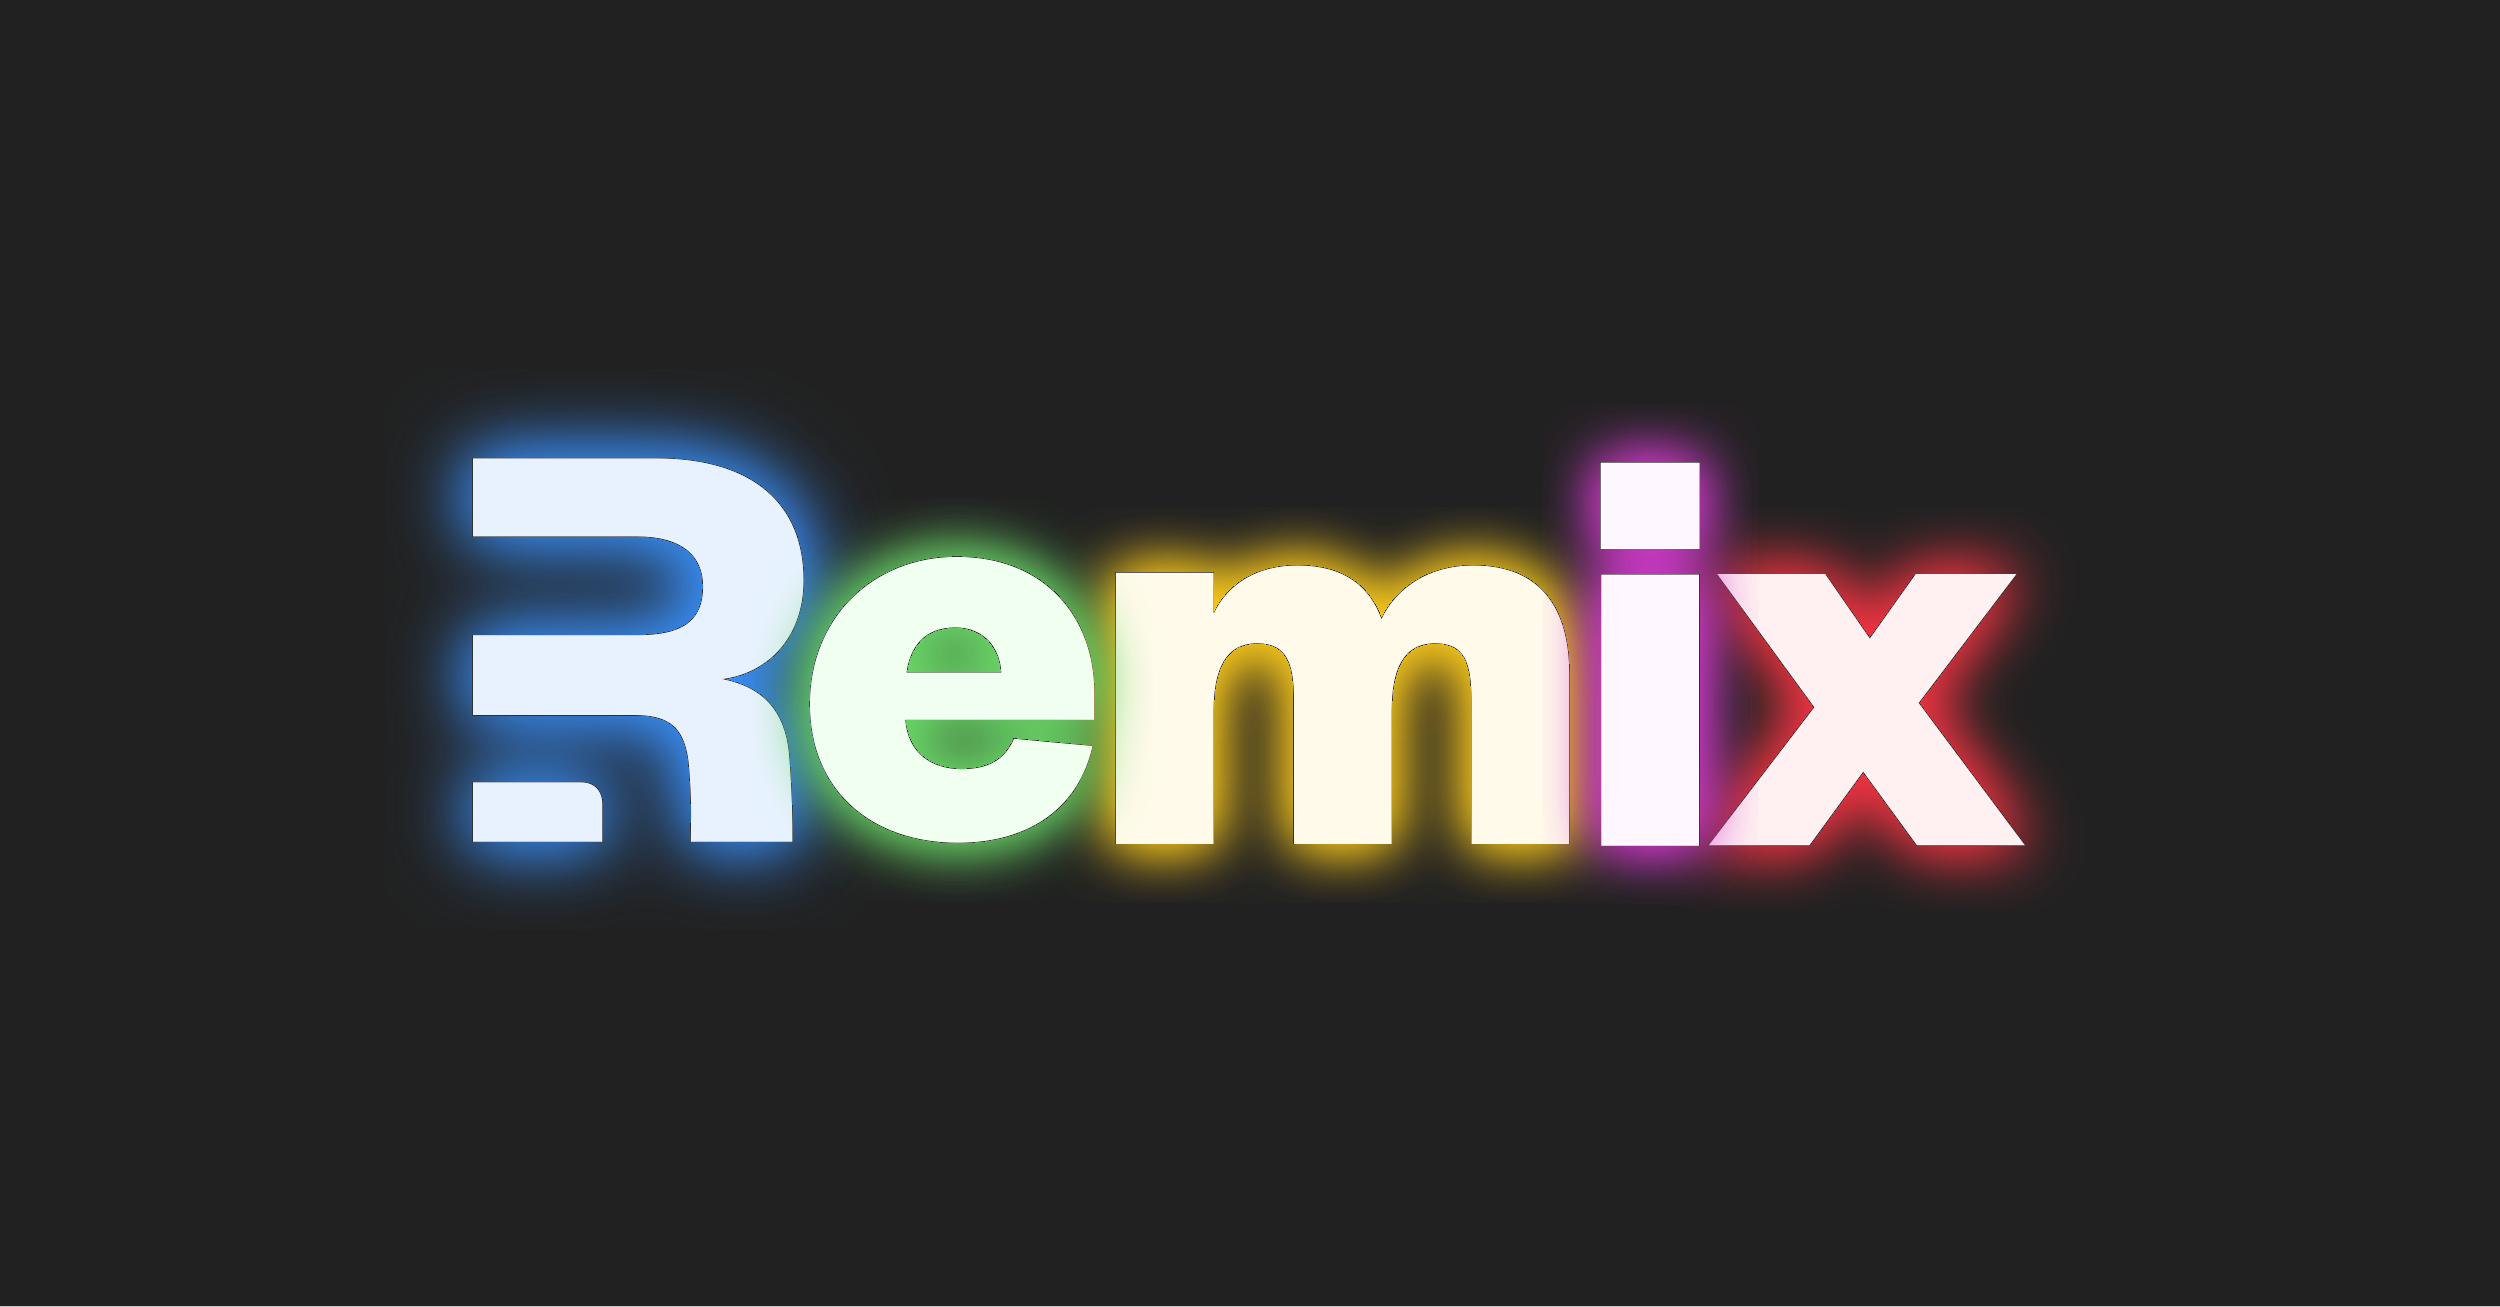
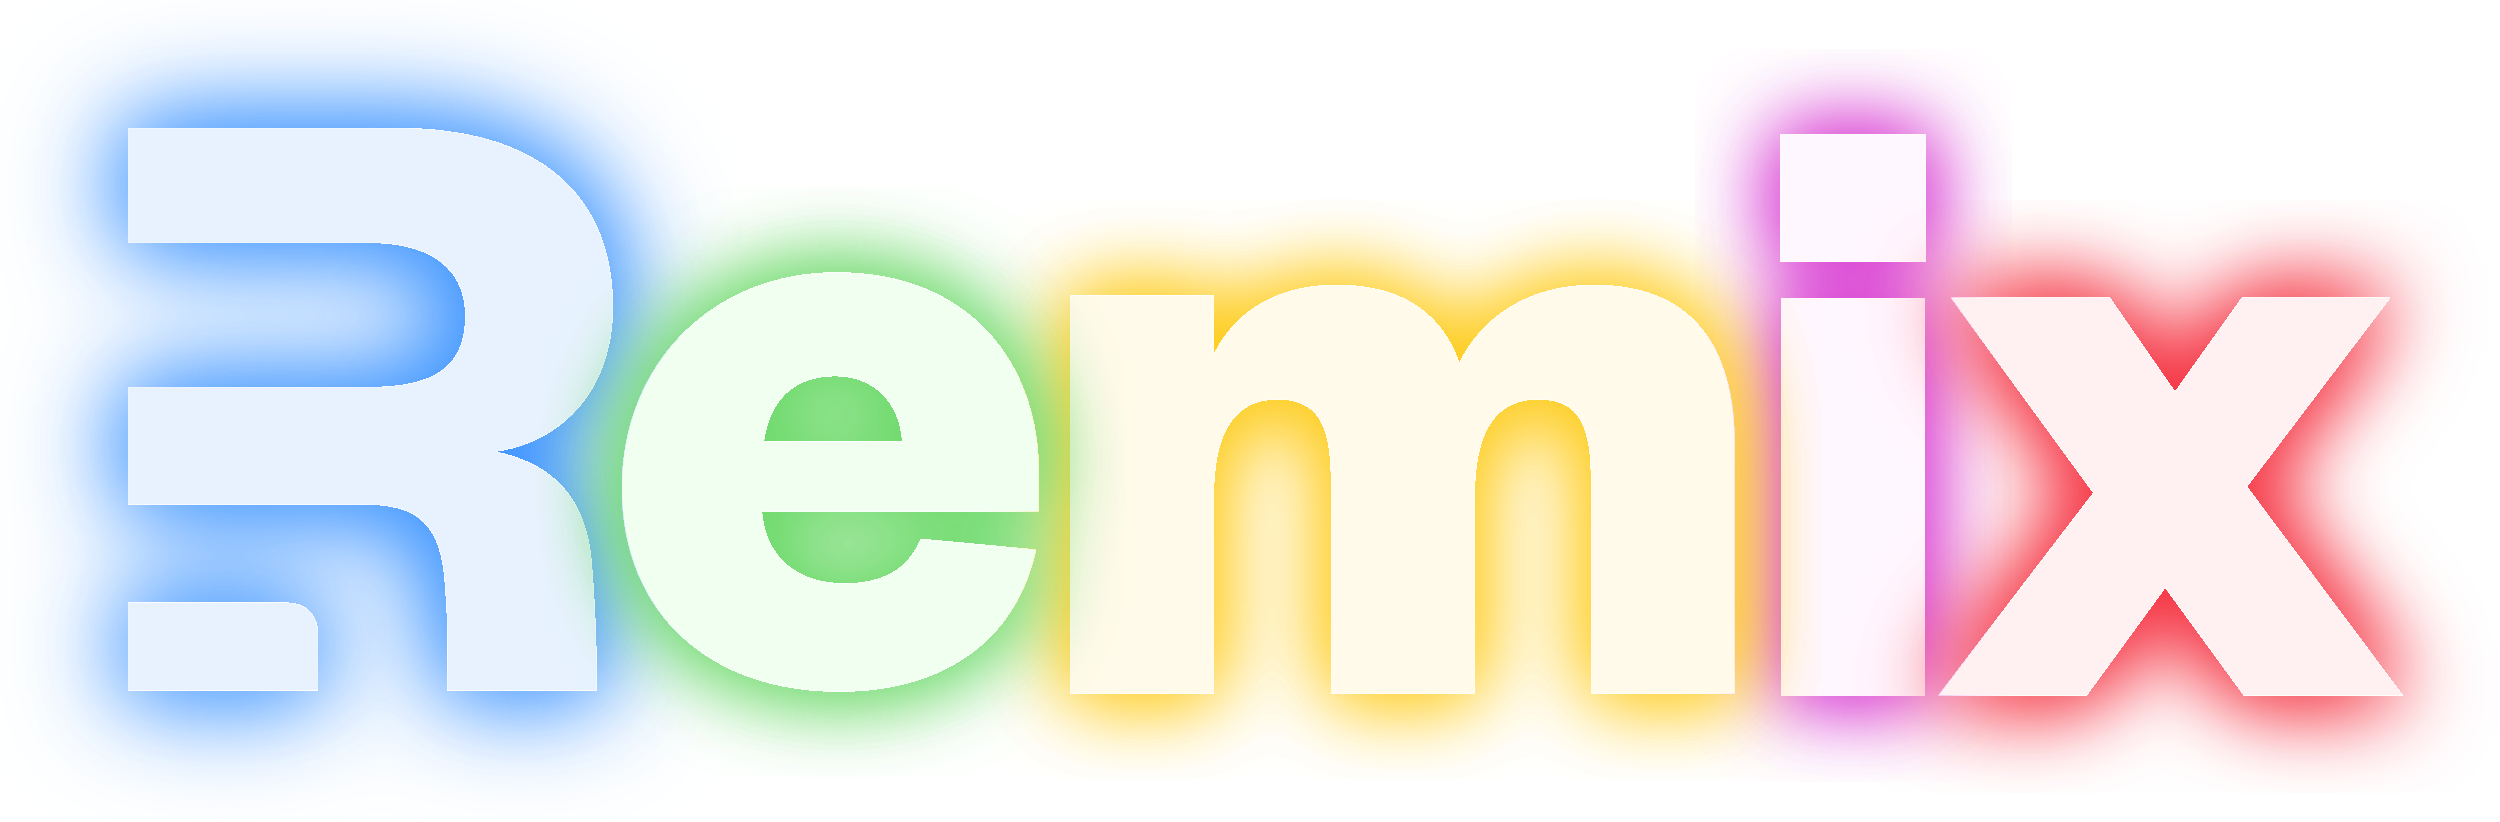
- <svg xmlns="http://www.w3.org/2000/svg" width="1200" height="627" viewBox="0 0 1200 627" fill="none">
-   <rect width="1200" height="627" fill="#212121" />
-   <g filter="url(#filter0_dd_351_34)">
-     <path fill-rule="evenodd" clip-rule="evenodd" d="M378.744 361.947C380.387 383.214 380.387 393.183 380.387 404.065H331.558C331.558 401.694 331.6 399.526 331.642 397.327C331.774 390.492 331.912 383.365 330.813 368.971C329.361 347.899 320.356 343.216 303.798 343.216H289.128H227V304.876H306.122C327.037 304.876 337.494 298.464 337.494 281.489C337.494 266.563 327.037 257.517 306.122 257.517H227V220H314.836C362.186 220 385.716 242.536 385.716 278.535C385.716 305.461 369.158 323.021 346.79 325.948C365.672 329.753 376.71 340.582 378.744 361.947Z" fill="#E8F2FF" />
-     <path d="M227 404.065V375.483H278.63C287.254 375.483 289.126 381.929 289.126 385.772V404.065H227Z" fill="#E8F2FF" />
+ <svg xmlns="http://www.w3.org/2000/svg" width="819" height="269" viewBox="0 0 819 269" fill="none">
+   <g filter="url(#filter0_dd_3_93)">
+     <path d="M583.592 97.78V228H630.538V97.78H583.592ZM583.302 85.517H630.828V44.056H583.302V85.517Z" fill="#FFF7FF" />
  </g>
-   <g filter="url(#filter1_dd_351_34)">
-     <path d="M967.943 275.524H919.548L897.523 306.474L876.079 275.524H824.206L870.862 339.467L820.148 405.745H868.544L894.336 370.416L920.127 405.745H972L920.996 337.423L967.943 275.524Z" fill="#FFF0F1" />
+   <g filter="url(#filter1_dd_3_93)">
+     <path fill-rule="evenodd" clip-rule="evenodd" d="M193.744 183.947C195.387 205.214 195.387 215.183 195.387 226.065H146.558C146.558 223.694 146.6 221.526 146.642 219.327C146.774 212.492 146.912 205.365 145.813 190.971C144.361 169.899 135.356 165.216 118.798 165.216H104.128H42V126.876H121.122C142.037 126.876 152.494 120.464 152.494 103.489C152.494 88.563 142.037 79.517 121.122 79.517H42V42H129.836C177.186 42 200.716 64.536 200.716 100.535C200.716 127.461 184.158 145.021 161.79 147.948C180.672 151.753 191.71 162.582 193.744 183.947Z" fill="#E8F2FF" />
+     <path d="M42 226.064V197.483H93.63C102.254 197.483 104.126 203.928 104.126 207.772V226.064H42Z" fill="#E8F2FF" />
  </g>
-   <g filter="url(#filter2_dd_351_34)">
-     <path d="M663.111 297.105C657.605 281.922 645.723 271.411 622.83 271.411C603.414 271.411 589.504 280.171 582.549 294.477V274.915H535.602V405.135H582.549V341.193C582.549 321.631 588.055 308.784 603.414 308.784C617.614 308.784 621.091 318.127 621.091 335.938V405.135H668.038V341.193C668.038 321.631 673.254 308.784 688.903 308.784C703.102 308.784 706.29 318.127 706.29 335.938V405.135H753.237V323.383C753.237 296.229 742.804 271.411 707.16 271.411C685.425 271.411 670.066 282.506 663.111 297.105Z" fill="#FFFAEA" />
+   <g filter="url(#filter2_dd_3_93)">
+     <path d="M782.943 97.524H734.548L712.523 128.474L691.079 97.524H639.206L685.862 161.467L635.148 227.745H683.544L709.336 192.416L735.127 227.745H787L735.996 159.423L782.943 97.524Z" fill="#FFF0F1" />
  </g>
-   <g filter="url(#filter3_dd_351_34)">
-     <path d="M486.716 354.599C482.369 364.818 474.255 369.197 461.504 369.197C447.304 369.197 435.712 361.606 434.553 345.547H525.258V332.409C525.258 297.08 502.365 267.298 459.185 267.298C418.904 267.298 388.766 296.788 388.766 337.956C388.766 379.416 418.325 404.526 459.765 404.526C493.961 404.526 517.724 387.884 524.389 358.102L486.716 354.599ZM435.133 322.773C436.871 310.51 443.537 301.167 458.606 301.167C472.516 301.167 480.05 311.094 480.63 322.773H435.133Z" fill="#F1FFF0" />
+   <g filter="url(#filter3_dd_3_93)">
+     <path d="M478.111 119.105C472.605 103.922 460.723 93.411 437.83 93.411C418.414 93.411 404.504 102.171 397.549 116.477V96.915H350.602V227.135H397.549V163.193C397.549 143.631 403.055 130.784 418.414 130.784C432.614 130.784 436.091 140.127 436.091 157.938V227.135H483.038V163.193C483.038 143.631 488.254 130.784 503.903 130.784C518.102 130.784 521.29 140.127 521.29 157.938V227.135H568.237V145.383C568.237 118.229 557.804 93.411 522.16 93.411C500.425 93.411 485.066 104.506 478.111 119.105Z" fill="#FFFAEA" />
  </g>
-   <g filter="url(#filter4_dd_351_34)">
-     <path d="M768.592 275.78V406H815.538V275.78H768.592ZM768.302 263.517H815.828V222.056H768.302V263.517Z" fill="#FFF7FF" />
+   <g filter="url(#filter4_dd_3_93)">
+     <path d="M301.716 176.598C297.369 186.818 289.255 191.197 276.504 191.197C262.304 191.197 250.712 183.606 249.553 167.547H340.258V154.408C340.258 119.08 317.365 89.298 274.185 89.298C233.904 89.298 203.766 118.788 203.766 159.956C203.766 201.416 233.325 226.526 274.765 226.526C308.961 226.526 332.724 209.883 339.389 180.102L301.716 176.598ZM250.133 144.773C251.871 132.51 258.537 123.167 273.606 123.167C287.516 123.167 295.05 133.094 295.63 144.773H250.133Z" fill="#F1FFF0" />
  </g>
  <defs>
-     <filter id="filter0_dd_351_34" x="185" y="178" width="242.715" height="268.065" filterUnits="userSpaceOnUse" color-interpolation-filters="sRGB">
+     <filter id="filter0_dd_3_93" x="555.302" y="16.056" width="103.526" height="239.944" filterUnits="userSpaceOnUse" color-interpolation-filters="sRGB">
+       <feFlood flood-opacity="0" result="BackgroundImageFix" />
+       <feColorMatrix in="SourceAlpha" type="matrix" values="0 0 0 0 0 0 0 0 0 0 0 0 0 0 0 0 0 0 127 0" result="hardAlpha" />
+       <feOffset />
+       <feGaussianBlur stdDeviation="14" />
+       <feComposite in2="hardAlpha" operator="out" />
+       <feColorMatrix type="matrix" values="0 0 0 0 0.847 0 0 0 0 0.231 0 0 0 0 0.824 0 0 0 1 0" />
+       <feBlend mode="normal" in2="BackgroundImageFix" result="effect1_dropShadow_3_93" />
+       <feColorMatrix in="SourceAlpha" type="matrix" values="0 0 0 0 0 0 0 0 0 0 0 0 0 0 0 0 0 0 127 0" result="hardAlpha" />
+       <feOffset />
+       <feGaussianBlur stdDeviation="14" />
+       <feComposite in2="hardAlpha" operator="out" />
+       <feColorMatrix type="matrix" values="0 0 0 0 0.847 0 0 0 0 0.231 0 0 0 0 0.824 0 0 0 1 0" />
+       <feBlend mode="normal" in2="effect1_dropShadow_3_93" result="effect2_dropShadow_3_93" />
+       <feBlend mode="normal" in="SourceGraphic" in2="effect2_dropShadow_3_93" result="shape" />
+     </filter>
+     <filter id="filter1_dd_3_93" x="0" y="0" width="242.715" height="268.065" filterUnits="userSpaceOnUse" color-interpolation-filters="sRGB">
      <feFlood flood-opacity="0" result="BackgroundImageFix" />
      <feColorMatrix in="SourceAlpha" type="matrix" values="0 0 0 0 0 0 0 0 0 0 0 0 0 0 0 0 0 0 127 0" result="hardAlpha" />
      <feOffset />
      <feGaussianBlur stdDeviation="21" />
      <feComposite in2="hardAlpha" operator="out" />
      <feColorMatrix type="matrix" values="0 0 0 0 0.224 0 0 0 0 0.573 0 0 0 0 1 0 0 0 1 0" />
-       <feBlend mode="normal" in2="BackgroundImageFix" result="effect1_dropShadow_351_34" />
+       <feBlend mode="normal" in2="BackgroundImageFix" result="effect1_dropShadow_3_93" />
      <feColorMatrix in="SourceAlpha" type="matrix" values="0 0 0 0 0 0 0 0 0 0 0 0 0 0 0 0 0 0 127 0" result="hardAlpha" />
      <feOffset />
      <feGaussianBlur stdDeviation="14" />
      <feComposite in2="hardAlpha" operator="out" />
      <feColorMatrix type="matrix" values="0 0 0 0 0.224 0 0 0 0 0.573 0 0 0 0 1 0 0 0 0.9 0" />
-       <feBlend mode="normal" in2="effect1_dropShadow_351_34" result="effect2_dropShadow_351_34" />
-       <feBlend mode="normal" in="SourceGraphic" in2="effect2_dropShadow_351_34" result="shape" />
+       <feBlend mode="normal" in2="effect1_dropShadow_3_93" result="effect2_dropShadow_3_93" />
+       <feBlend mode="normal" in="SourceGraphic" in2="effect2_dropShadow_3_93" result="shape" />
    </filter>
-     <filter id="filter1_dd_351_34" x="788.148" y="243.524" width="215.852" height="194.22" filterUnits="userSpaceOnUse" color-interpolation-filters="sRGB">
+     <filter id="filter2_dd_3_93" x="603.148" y="65.524" width="215.852" height="194.22" filterUnits="userSpaceOnUse" color-interpolation-filters="sRGB">
      <feFlood flood-opacity="0" result="BackgroundImageFix" />
      <feColorMatrix in="SourceAlpha" type="matrix" values="0 0 0 0 0 0 0 0 0 0 0 0 0 0 0 0 0 0 127 0" result="hardAlpha" />
      <feOffset />
      <feGaussianBlur stdDeviation="14" />
      <feComposite in2="hardAlpha" operator="out" />
      <feColorMatrix type="matrix" values="0 0 0 0 0.961 0 0 0 0 0.2 0 0 0 0 0.259 0 0 0 1 0" />
-       <feBlend mode="normal" in2="BackgroundImageFix" result="effect1_dropShadow_351_34" />
+       <feBlend mode="normal" in2="BackgroundImageFix" result="effect1_dropShadow_3_93" />
      <feColorMatrix in="SourceAlpha" type="matrix" values="0 0 0 0 0 0 0 0 0 0 0 0 0 0 0 0 0 0 127 0" result="hardAlpha" />
      <feOffset />
      <feGaussianBlur stdDeviation="16" />
      <feComposite in2="hardAlpha" operator="out" />
      <feColorMatrix type="matrix" values="0 0 0 0 0.961 0 0 0 0 0.2 0 0 0 0 0.259 0 0 0 1 0" />
-       <feBlend mode="normal" in2="effect1_dropShadow_351_34" result="effect2_dropShadow_351_34" />
-       <feBlend mode="normal" in="SourceGraphic" in2="effect2_dropShadow_351_34" result="shape" />
+       <feBlend mode="normal" in2="effect1_dropShadow_3_93" result="effect2_dropShadow_3_93" />
+       <feBlend mode="normal" in="SourceGraphic" in2="effect2_dropShadow_3_93" result="shape" />
    </filter>
-     <filter id="filter2_dd_351_34" x="507.602" y="243.411" width="273.634" height="189.724" filterUnits="userSpaceOnUse" color-interpolation-filters="sRGB">
+     <filter id="filter3_dd_3_93" x="322.602" y="65.411" width="273.635" height="189.724" filterUnits="userSpaceOnUse" color-interpolation-filters="sRGB">
      <feFlood flood-opacity="0" result="BackgroundImageFix" />
      <feColorMatrix in="SourceAlpha" type="matrix" values="0 0 0 0 0 0 0 0 0 0 0 0 0 0 0 0 0 0 127 0" result="hardAlpha" />
      <feOffset />
      <feGaussianBlur stdDeviation="14" />
      <feComposite in2="hardAlpha" operator="out" />
      <feColorMatrix type="matrix" values="0 0 0 0 0.996 0 0 0 0 0.8 0 0 0 0 0.106 0 0 0 1 0" />
-       <feBlend mode="normal" in2="BackgroundImageFix" result="effect1_dropShadow_351_34" />
+       <feBlend mode="normal" in2="BackgroundImageFix" result="effect1_dropShadow_3_93" />
      <feColorMatrix in="SourceAlpha" type="matrix" values="0 0 0 0 0 0 0 0 0 0 0 0 0 0 0 0 0 0 127 0" result="hardAlpha" />
      <feOffset />
      <feGaussianBlur stdDeviation="14" />
      <feComposite in2="hardAlpha" operator="out" />
      <feColorMatrix type="matrix" values="0 0 0 0 0.996 0 0 0 0 0.8 0 0 0 0 0.106 0 0 0 1 0" />
-       <feBlend mode="normal" in2="effect1_dropShadow_351_34" result="effect2_dropShadow_351_34" />
-       <feBlend mode="normal" in="SourceGraphic" in2="effect2_dropShadow_351_34" result="shape" />
+       <feBlend mode="normal" in2="effect1_dropShadow_3_93" result="effect2_dropShadow_3_93" />
+       <feBlend mode="normal" in="SourceGraphic" in2="effect2_dropShadow_3_93" result="shape" />
    </filter>
-     <filter id="filter3_dd_351_34" x="360.766" y="239.298" width="192.493" height="193.228" filterUnits="userSpaceOnUse" color-interpolation-filters="sRGB">
+     <filter id="filter4_dd_3_93" x="175.766" y="61.298" width="192.493" height="193.228" filterUnits="userSpaceOnUse" color-interpolation-filters="sRGB">
      <feFlood flood-opacity="0" result="BackgroundImageFix" />
      <feColorMatrix in="SourceAlpha" type="matrix" values="0 0 0 0 0 0 0 0 0 0 0 0 0 0 0 0 0 0 127 0" result="hardAlpha" />
      <feOffset />
      <feGaussianBlur stdDeviation="14" />
      <feComposite in2="hardAlpha" operator="out" />
      <feColorMatrix type="matrix" values="0 0 0 0 0.42 0 0 0 0 0.851 0 0 0 0 0.408 0 0 0 1 0" />
-       <feBlend mode="normal" in2="BackgroundImageFix" result="effect1_dropShadow_351_34" />
+       <feBlend mode="normal" in2="BackgroundImageFix" result="effect1_dropShadow_3_93" />
      <feColorMatrix in="SourceAlpha" type="matrix" values="0 0 0 0 0 0 0 0 0 0 0 0 0 0 0 0 0 0 127 0" result="hardAlpha" />
      <feOffset />
      <feGaussianBlur stdDeviation="14" />
      <feComposite in2="hardAlpha" operator="out" />
      <feColorMatrix type="matrix" values="0 0 0 0 0.42 0 0 0 0 0.851 0 0 0 0 0.408 0 0 0 1 0" />
-       <feBlend mode="normal" in2="effect1_dropShadow_351_34" result="effect2_dropShadow_351_34" />
-       <feBlend mode="normal" in="SourceGraphic" in2="effect2_dropShadow_351_34" result="shape" />
-     </filter>
-     <filter id="filter4_dd_351_34" x="740.302" y="194.056" width="103.526" height="239.944" filterUnits="userSpaceOnUse" color-interpolation-filters="sRGB">
-       <feFlood flood-opacity="0" result="BackgroundImageFix" />
-       <feColorMatrix in="SourceAlpha" type="matrix" values="0 0 0 0 0 0 0 0 0 0 0 0 0 0 0 0 0 0 127 0" result="hardAlpha" />
-       <feOffset />
-       <feGaussianBlur stdDeviation="14" />
-       <feComposite in2="hardAlpha" operator="out" />
-       <feColorMatrix type="matrix" values="0 0 0 0 0.847 0 0 0 0 0.231 0 0 0 0 0.824 0 0 0 1 0" />
-       <feBlend mode="normal" in2="BackgroundImageFix" result="effect1_dropShadow_351_34" />
-       <feColorMatrix in="SourceAlpha" type="matrix" values="0 0 0 0 0 0 0 0 0 0 0 0 0 0 0 0 0 0 127 0" result="hardAlpha" />
-       <feOffset />
-       <feGaussianBlur stdDeviation="14" />
-       <feComposite in2="hardAlpha" operator="out" />
-       <feColorMatrix type="matrix" values="0 0 0 0 0.847 0 0 0 0 0.231 0 0 0 0 0.824 0 0 0 1 0" />
-       <feBlend mode="normal" in2="effect1_dropShadow_351_34" result="effect2_dropShadow_351_34" />
-       <feBlend mode="normal" in="SourceGraphic" in2="effect2_dropShadow_351_34" result="shape" />
+       <feBlend mode="normal" in2="effect1_dropShadow_3_93" result="effect2_dropShadow_3_93" />
+       <feBlend mode="normal" in="SourceGraphic" in2="effect2_dropShadow_3_93" result="shape" />
    </filter>
  </defs>
</svg>
